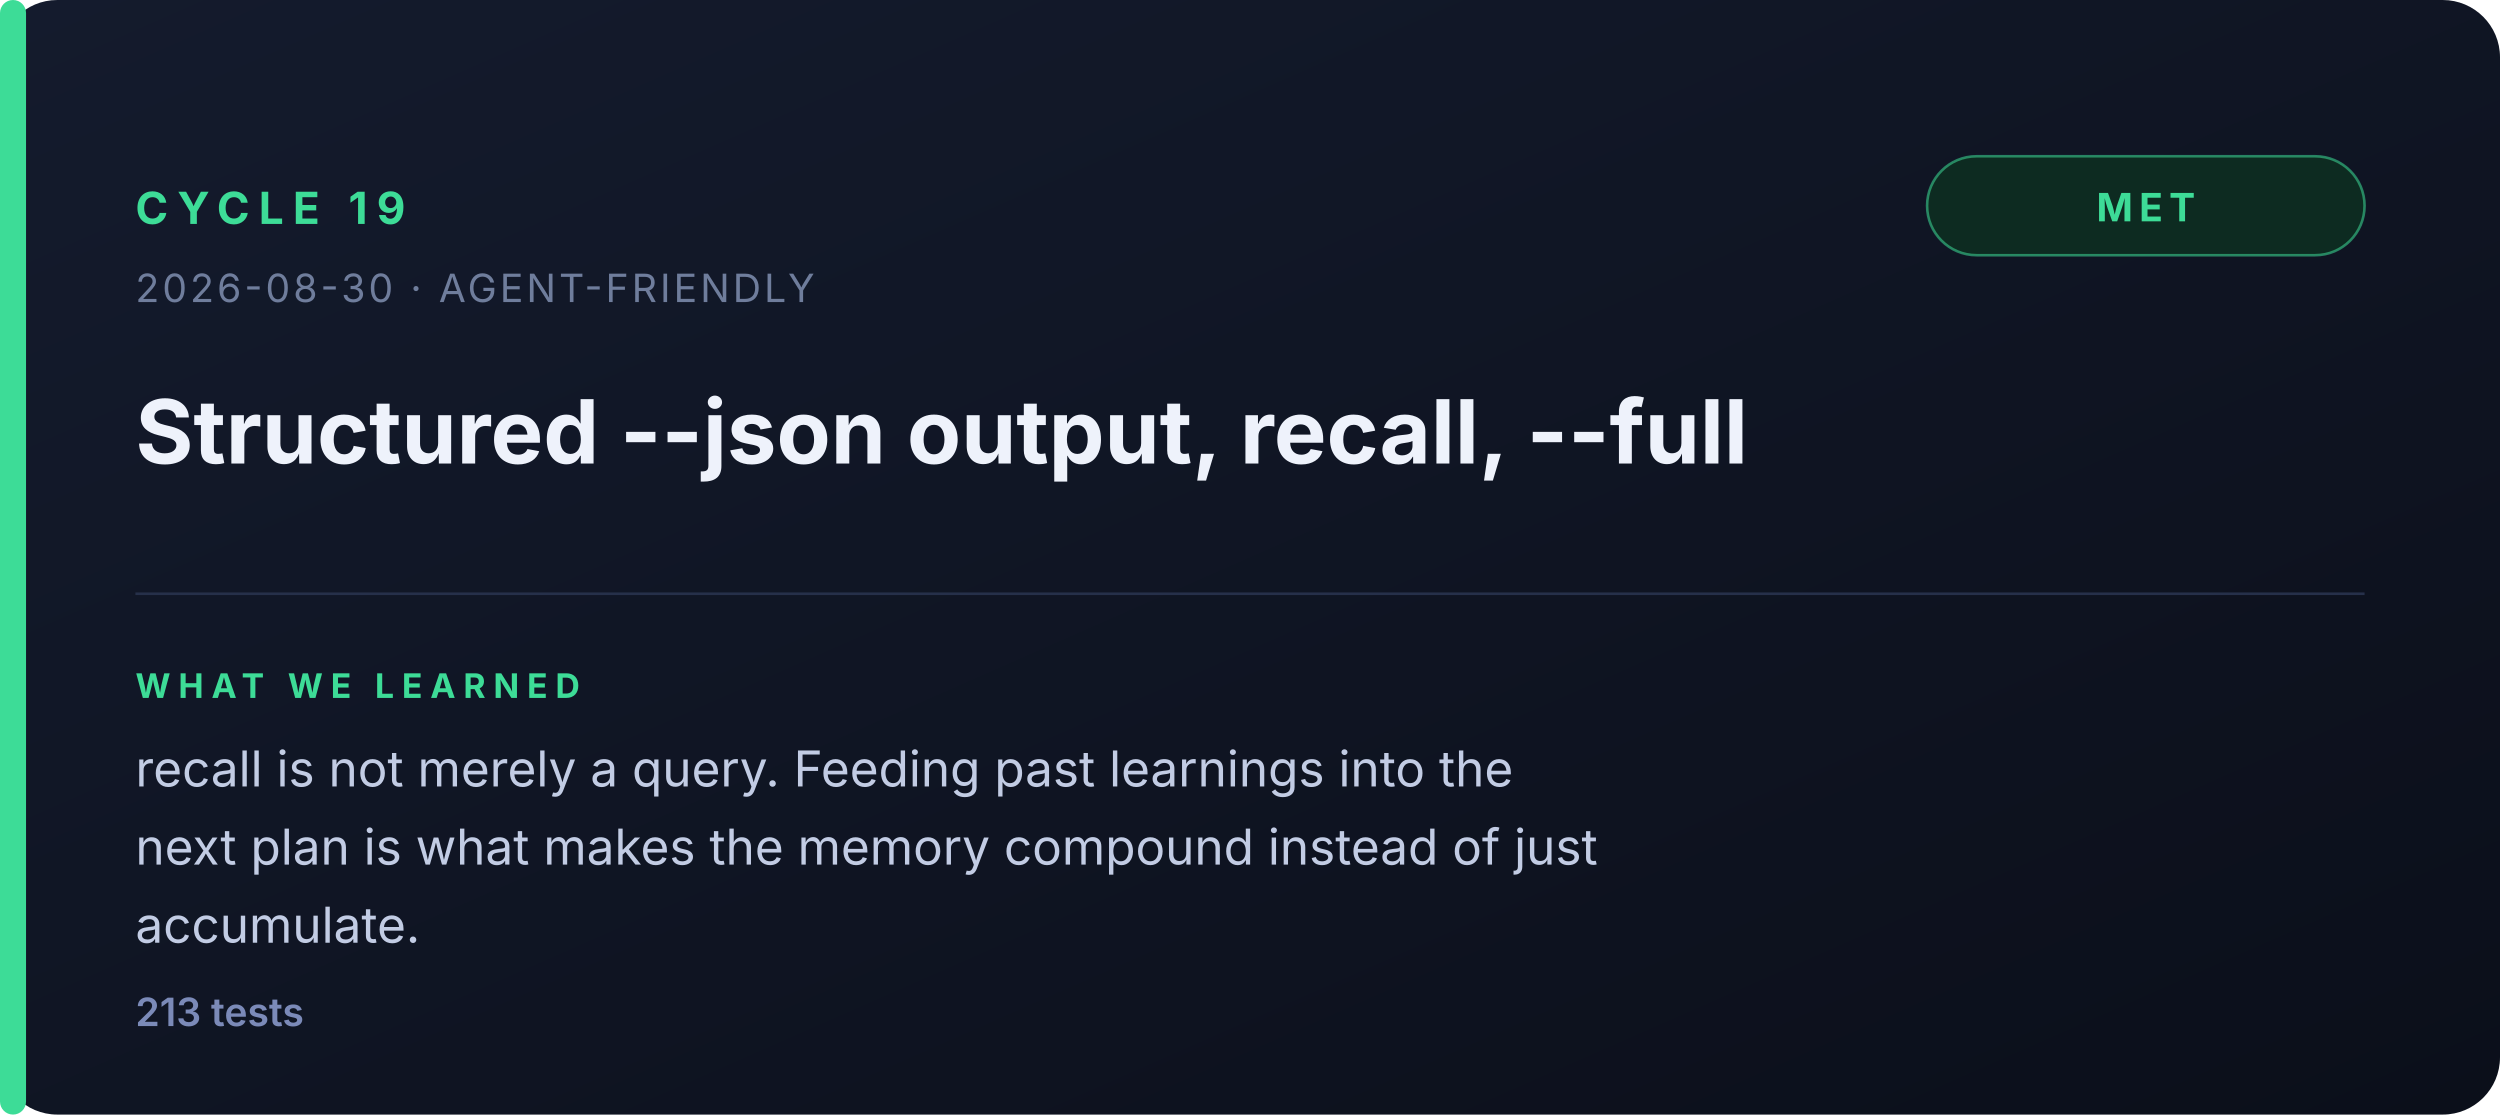
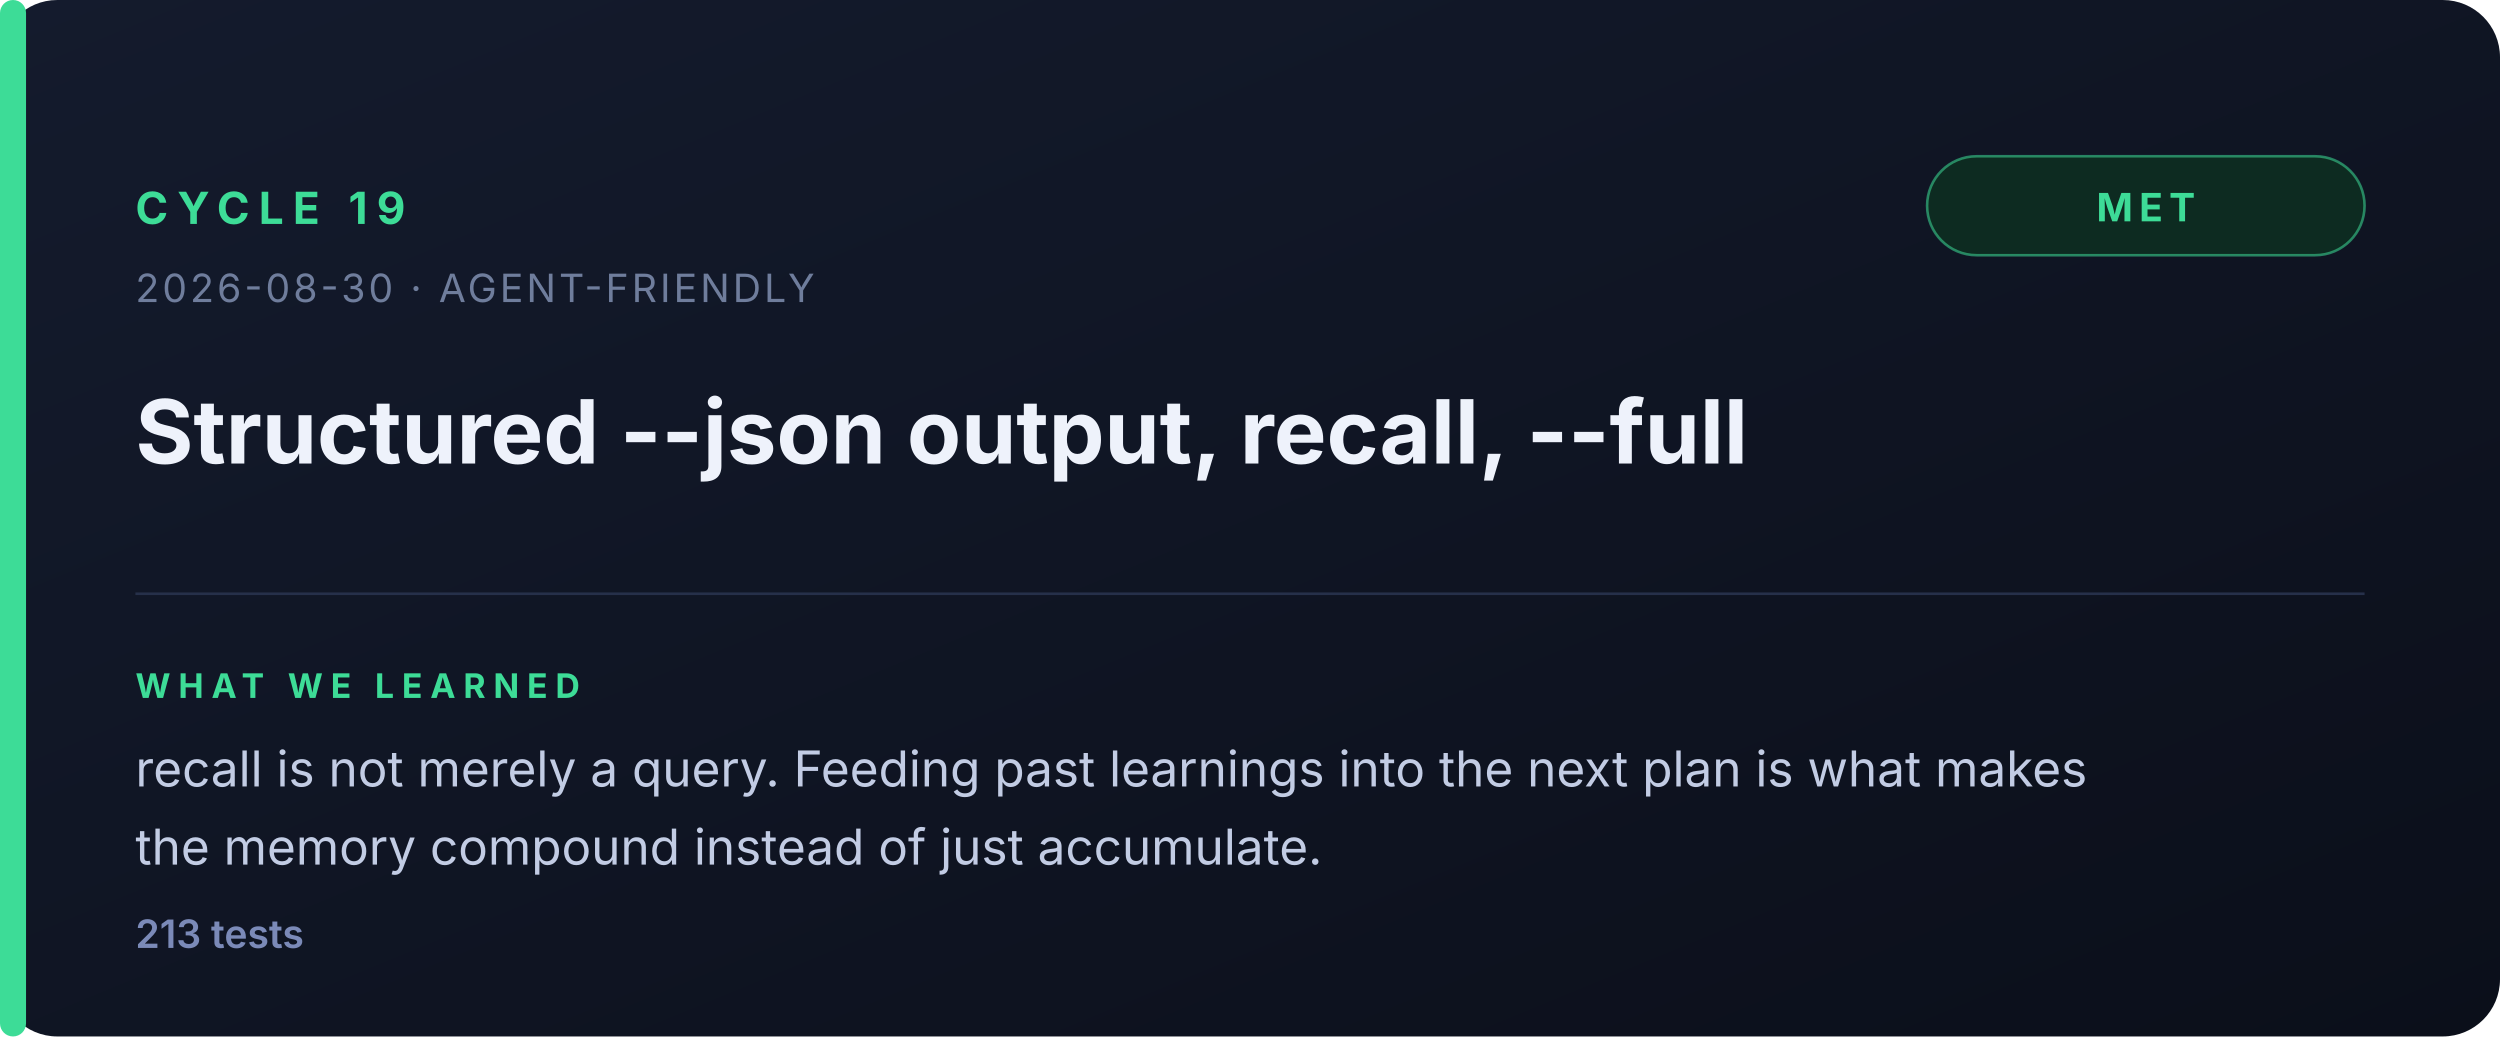
- <svg xmlns="http://www.w3.org/2000/svg" viewBox="0 0 960 428" width="960" height="428" font-family="Inter, Segoe UI, Helvetica, Arial, sans-serif" role="img" aria-label="PDSA cycle 19: Structured --json output, recall, --full">
+ <svg xmlns="http://www.w3.org/2000/svg" viewBox="0 0 960 398" width="960" height="398" font-family="Inter, Segoe UI, Helvetica, Arial, sans-serif" role="img" aria-label="PDSA cycle 19: Structured --json output, recall, --full">
  <defs>
    <linearGradient id="bg" x1="0" y1="0" x2="1" y2="1">
      <stop offset="0%" stop-color="#141b2d" />
      <stop offset="100%" stop-color="#0b0f1a" />
    </linearGradient>
  </defs>
-   <rect width="960" height="428" rx="22" fill="url(#bg)" />
-   <rect width="10" height="428" rx="5" fill="#3ddc97" />
+   <rect width="960" height="398" rx="22" fill="url(#bg)" />
+   <rect width="10" height="398" rx="5" fill="#3ddc97" />
  <text x="52" y="86" fill="#3ddc97" font-size="17" font-weight="700" letter-spacing="3.5">CYCLE 19</text>
  <text x="52" y="116" fill="#6f7d9c" font-size="15" letter-spacing="1.2">2026-08-30 · AGENT-FRIENDLY</text>
  <rect x="740" y="60" width="168" height="38" rx="19" fill="#0d2b21" stroke="#3ddc97" stroke-opacity="0.55" />
  <text x="824" y="85" fill="#3ddc97" font-size="15" font-weight="700" letter-spacing="2.4" text-anchor="middle">MET</text>
  <text x="52" y="178" fill="#eef2fb" font-size="34" font-weight="700">Structured --json output, recall, --full</text>
  <line x1="52" y1="228" x2="908" y2="228" stroke="#26304a" stroke-width="1" />
  <text x="52" y="268" fill="#3ddc97" font-size="13" font-weight="700" letter-spacing="3">WHAT WE LEARNED</text>
-   <text x="52" y="302" fill="#c2ccE4" font-size="19">recall is not merely a query. Feeding past learnings into the</text>
-   <text x="52" y="332" fill="#c2ccE4" font-size="19">next plan is what makes the memory compound instead of just</text>
-   <text x="52" y="362" fill="#c2ccE4" font-size="19">accumulate.</text>
-   <text x="52" y="394" fill="#7b8ab8" font-size="15" font-weight="600">213 tests</text>
+   <text x="52" y="302" fill="#c2ccE4" font-size="19">recall is not merely a query. Feeding past learnings into the next plan is what makes</text>
+   <text x="52" y="332" fill="#c2ccE4" font-size="19">the memory compound instead of just accumulate.</text>
+   <text x="52" y="364" fill="#7b8ab8" font-size="15" font-weight="600">213 tests</text>
</svg>
